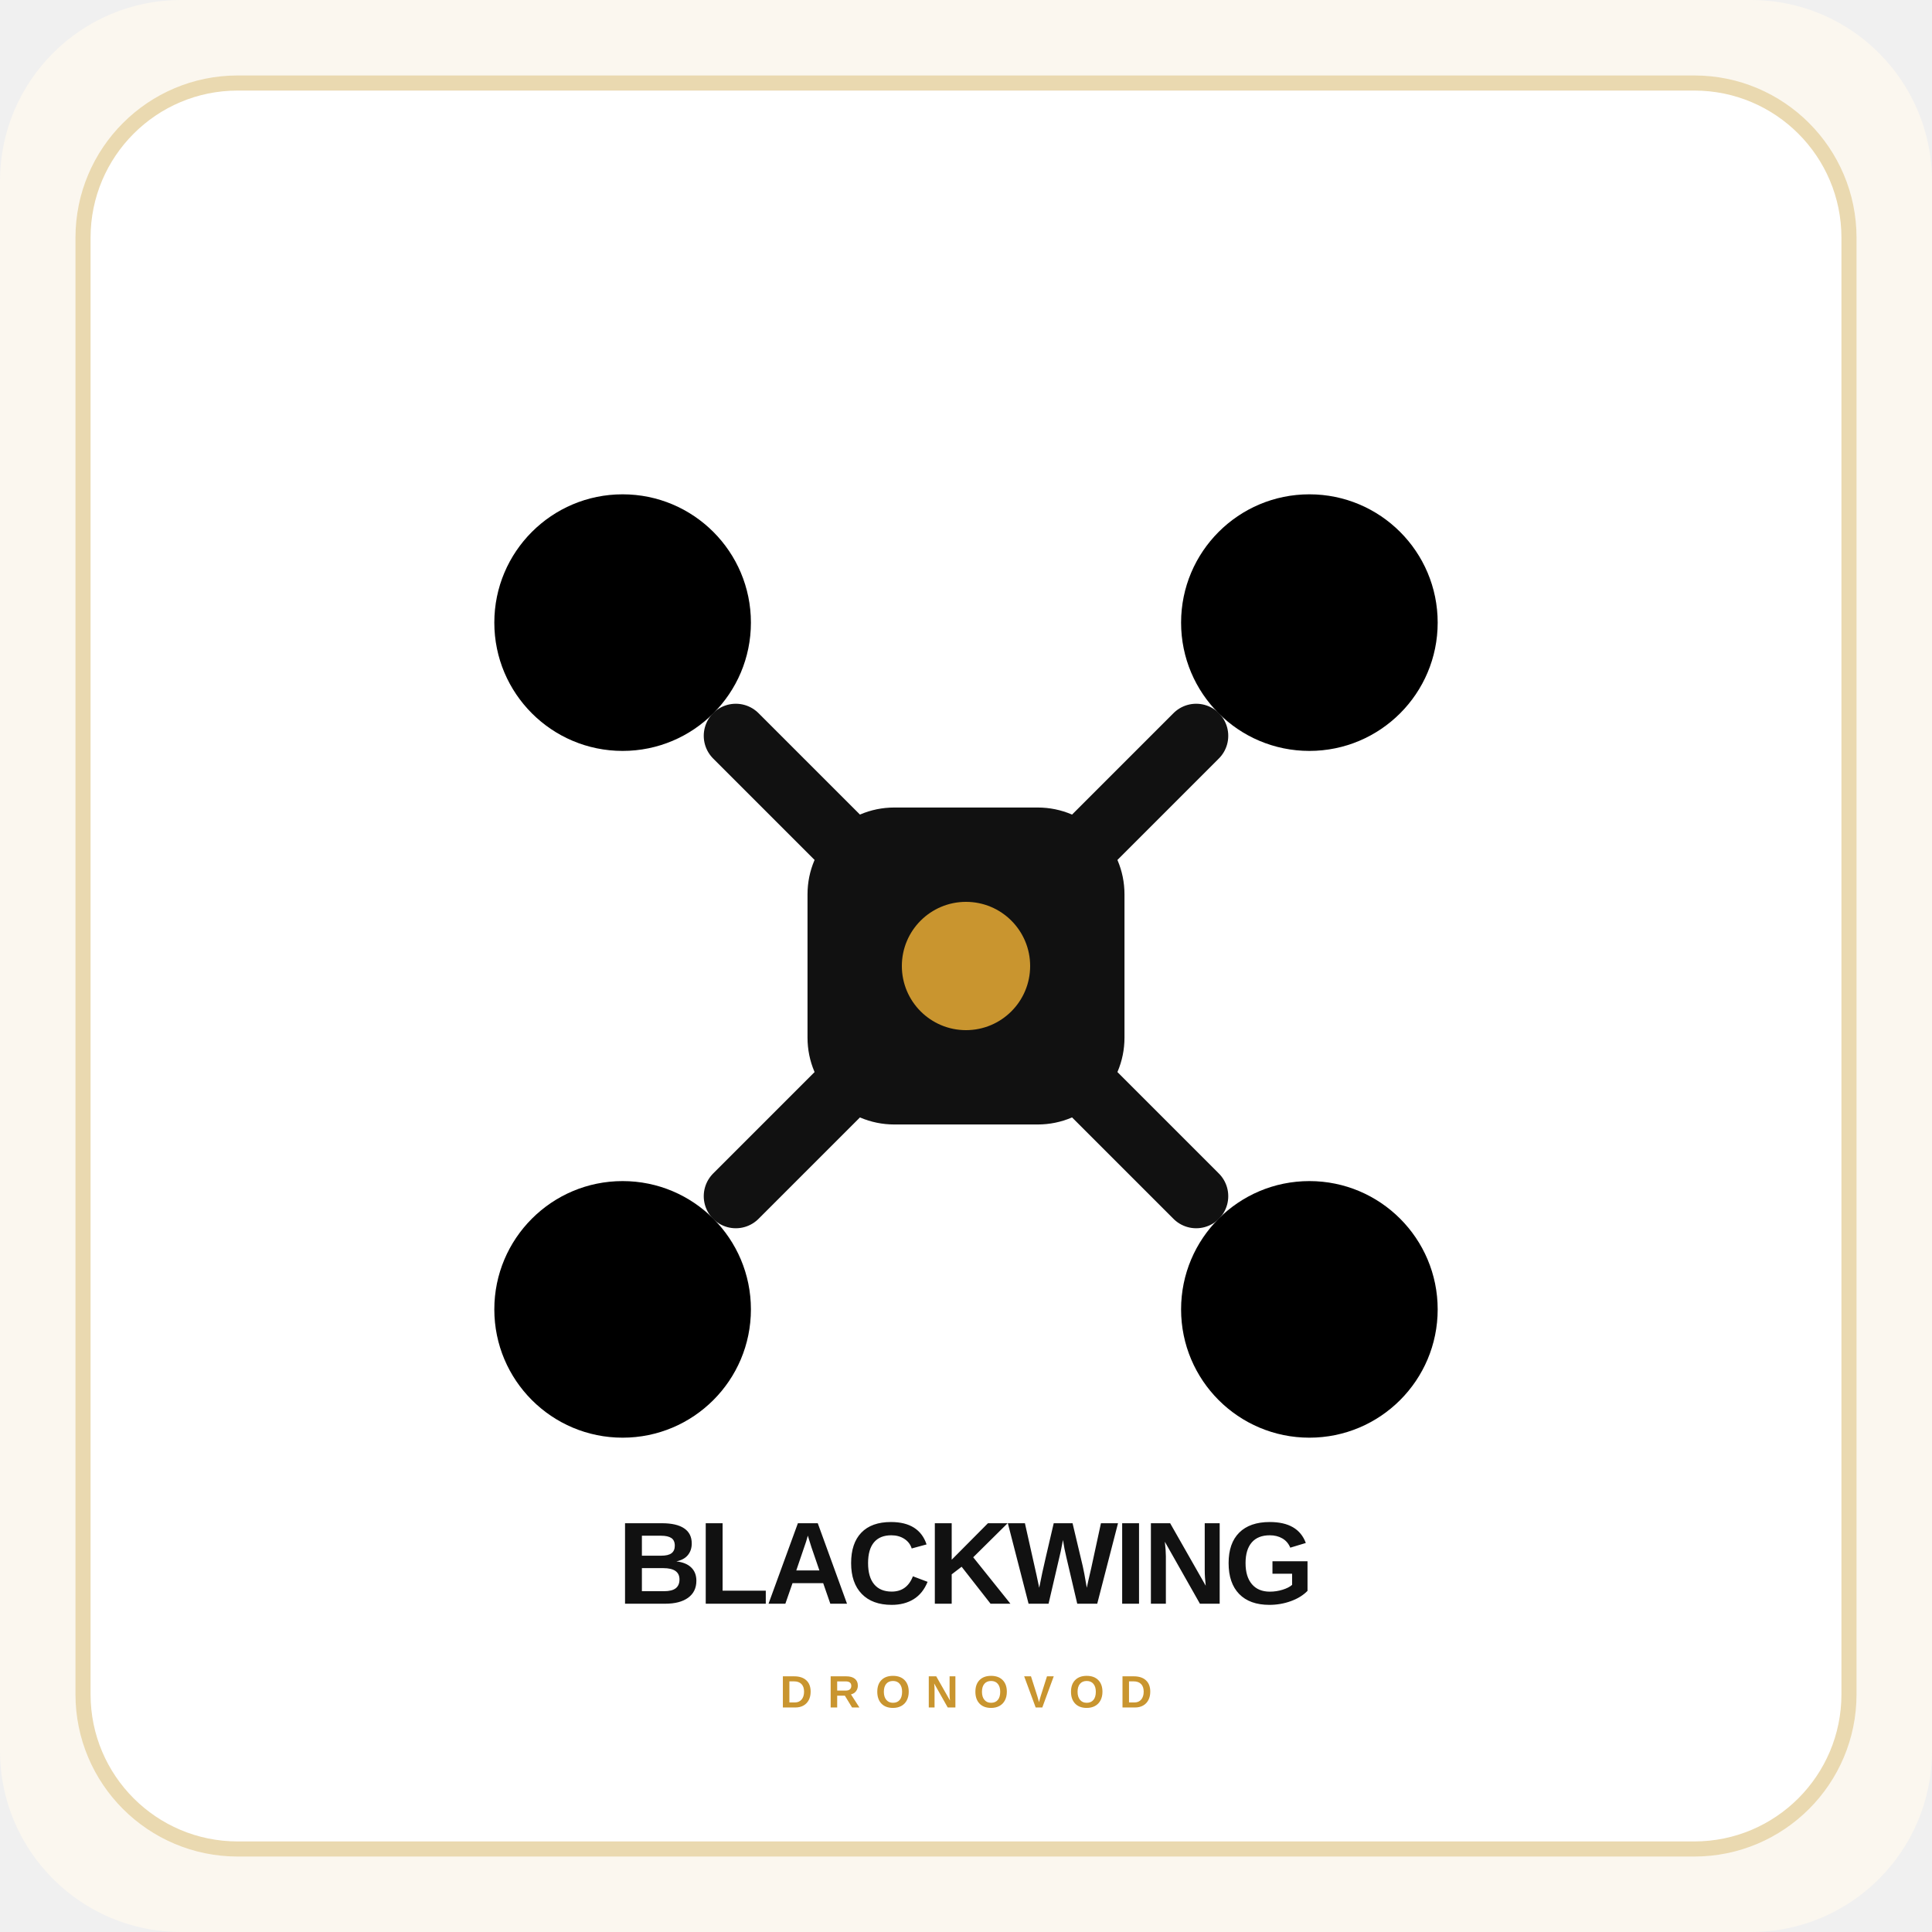
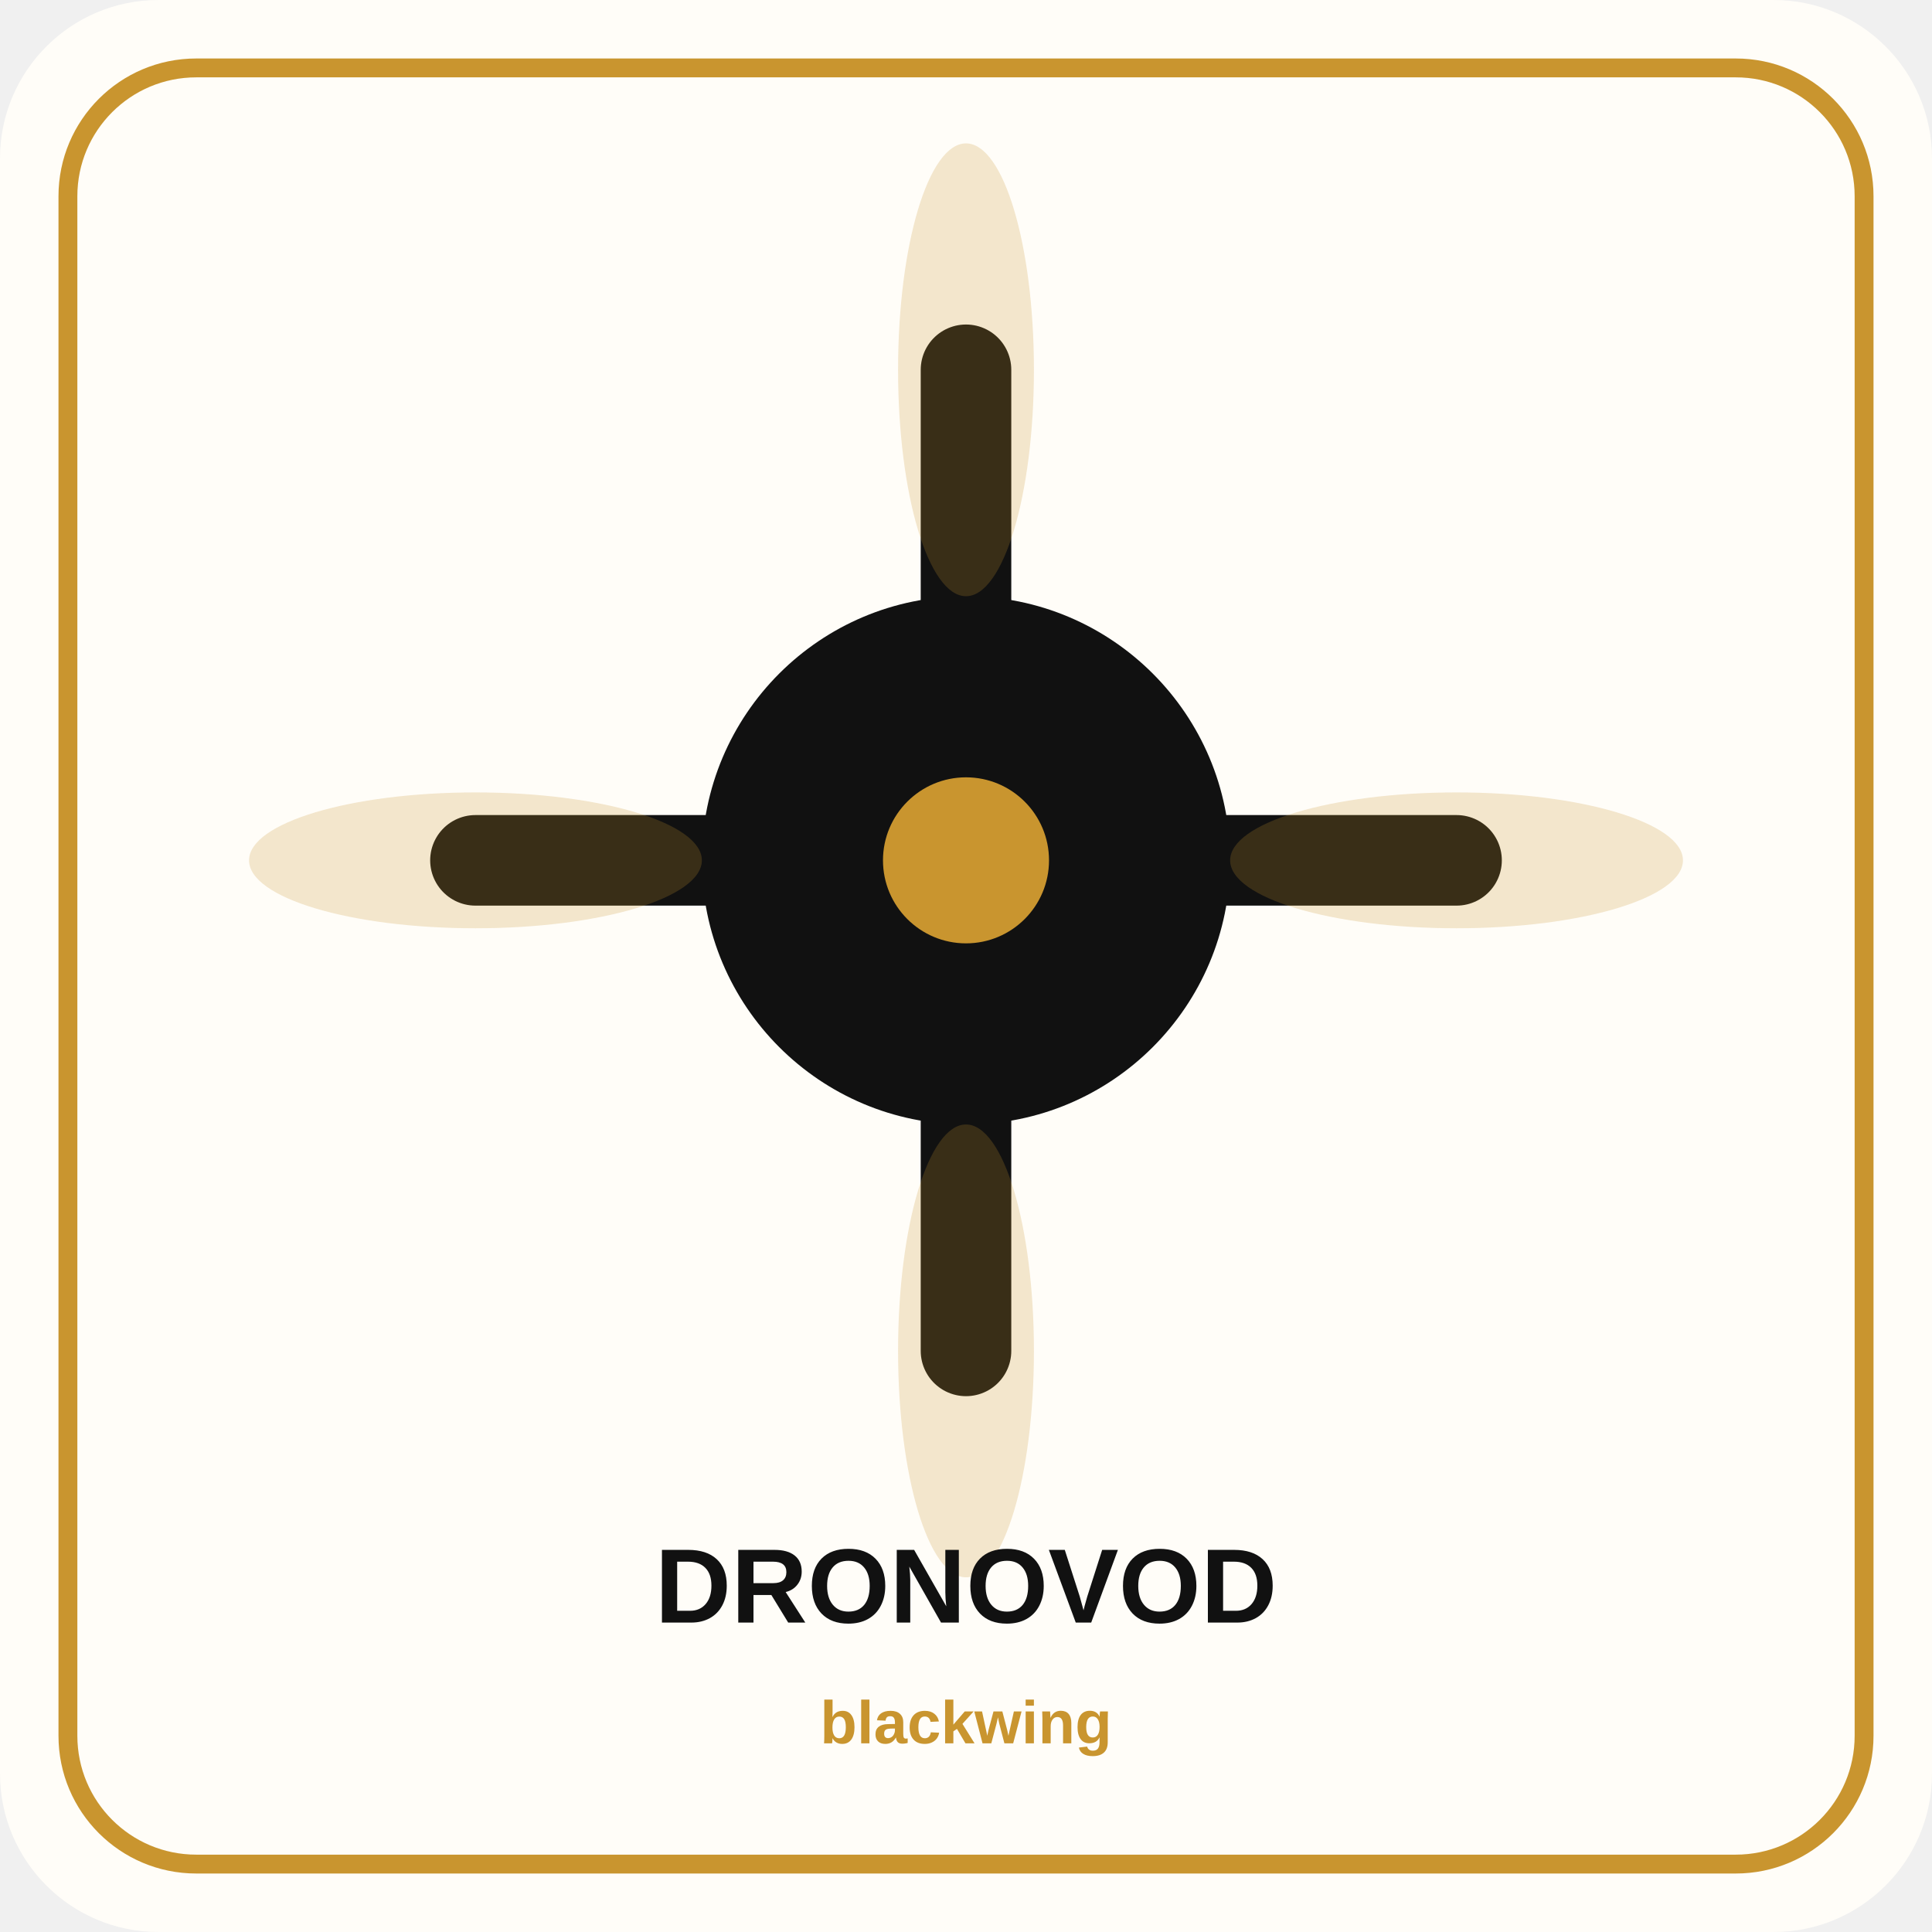
- <svg xmlns="http://www.w3.org/2000/svg" viewBox="0 0 1024 1024">
-   <rect width="1024" height="1024" rx="96" fill="#fbf7ef" />
-   <rect x="44" y="44" width="936" height="936" rx="82" fill="#fff" stroke="#ead9b0" stroke-width="8" />
-   <circle cx="330" cy="330" r="68" />
-   <circle cx="694" cy="330" r="68" />
-   <circle cx="330" cy="694" r="68" />
-   <circle cx="694" cy="694" r="68" />
-   <path d="M390 390L512 512M634 390L512 512M390 634L512 512M634 634L512 512" stroke="#111" stroke-width="34" stroke-linecap="round" />
-   <rect x="428" y="428" width="168" height="168" rx="46" fill="#111" />
-   <circle cx="512" cy="512" r="34" fill="#c9952f" />
-   <text x="512" y="850" text-anchor="middle" font-family="Arial, Helvetica, sans-serif" font-size="62" font-weight="900" fill="#111" letter-spacing="-2">BLACKWING</text>
-   <text x="512" y="905" text-anchor="middle" font-family="Arial, Helvetica, sans-serif" font-size="24" font-weight="700" fill="#c9952f" letter-spacing="8">DRONOVOD</text>
+ <svg xmlns="http://www.w3.org/2000/svg" viewBox="0 0 512 512">
+   <rect width="512" height="512" rx="42" fill="#fffdf8" />
+   <rect x="18" y="18" width="476" height="476" rx="34" fill="none" stroke="#c9952f" stroke-width="5" />
+   <circle cx="256" cy="228" r="70" fill="#111" />
+   <circle cx="256" cy="228" r="22" fill="#c9952f" />
+   <path d="M256 98v70M256 288v70M126 228h70M316 228h70" stroke="#111" stroke-width="24" stroke-linecap="round" />
+   <ellipse cx="126" cy="228" rx="60" ry="18" fill="#c9952f" opacity=".22" />
+   <ellipse cx="386" cy="228" rx="60" ry="18" fill="#c9952f" opacity=".22" />
+   <ellipse cx="256" cy="98" rx="18" ry="60" fill="#c9952f" opacity=".22" />
+   <ellipse cx="256" cy="358" rx="18" ry="60" fill="#c9952f" opacity=".22" />
+   <text x="256" y="430" text-anchor="middle" font-family="Arial, sans-serif" font-weight="900" font-size="28" fill="#111">DRONOVOD</text>
+   <text x="256" y="462" text-anchor="middle" font-family="Arial, sans-serif" font-weight="700" font-size="16" fill="#c9952f">blackwing</text>
</svg>
